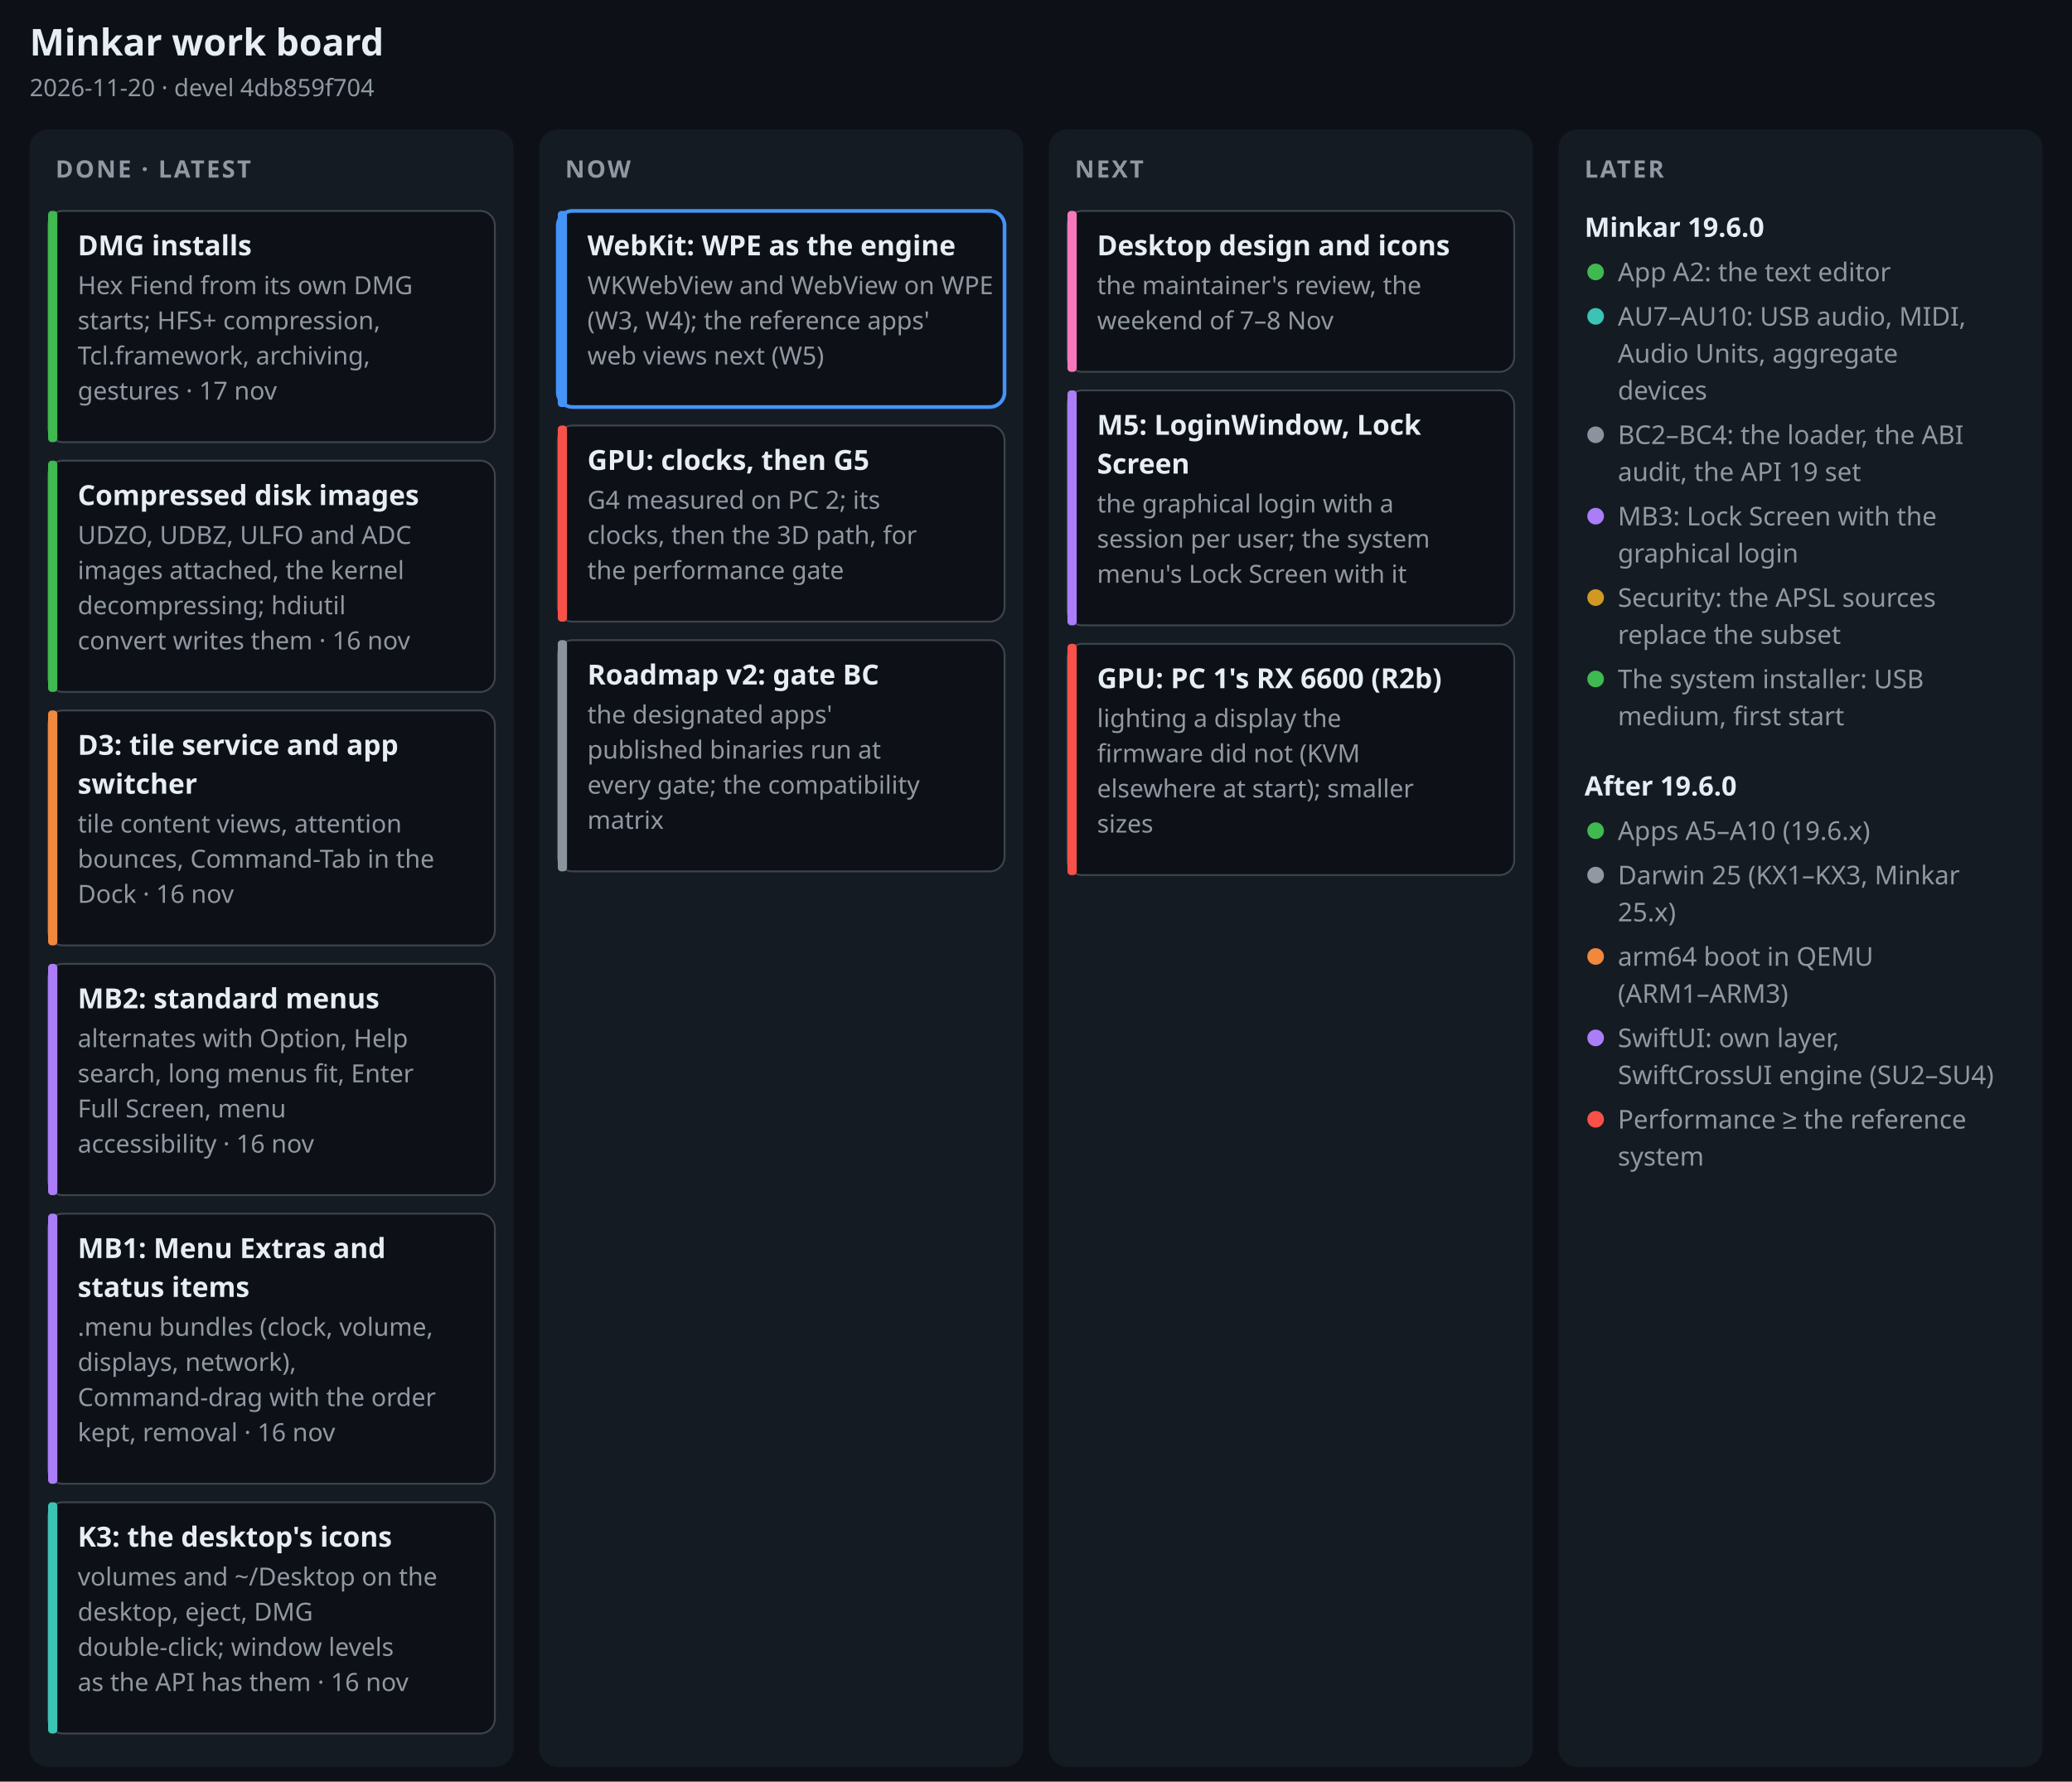
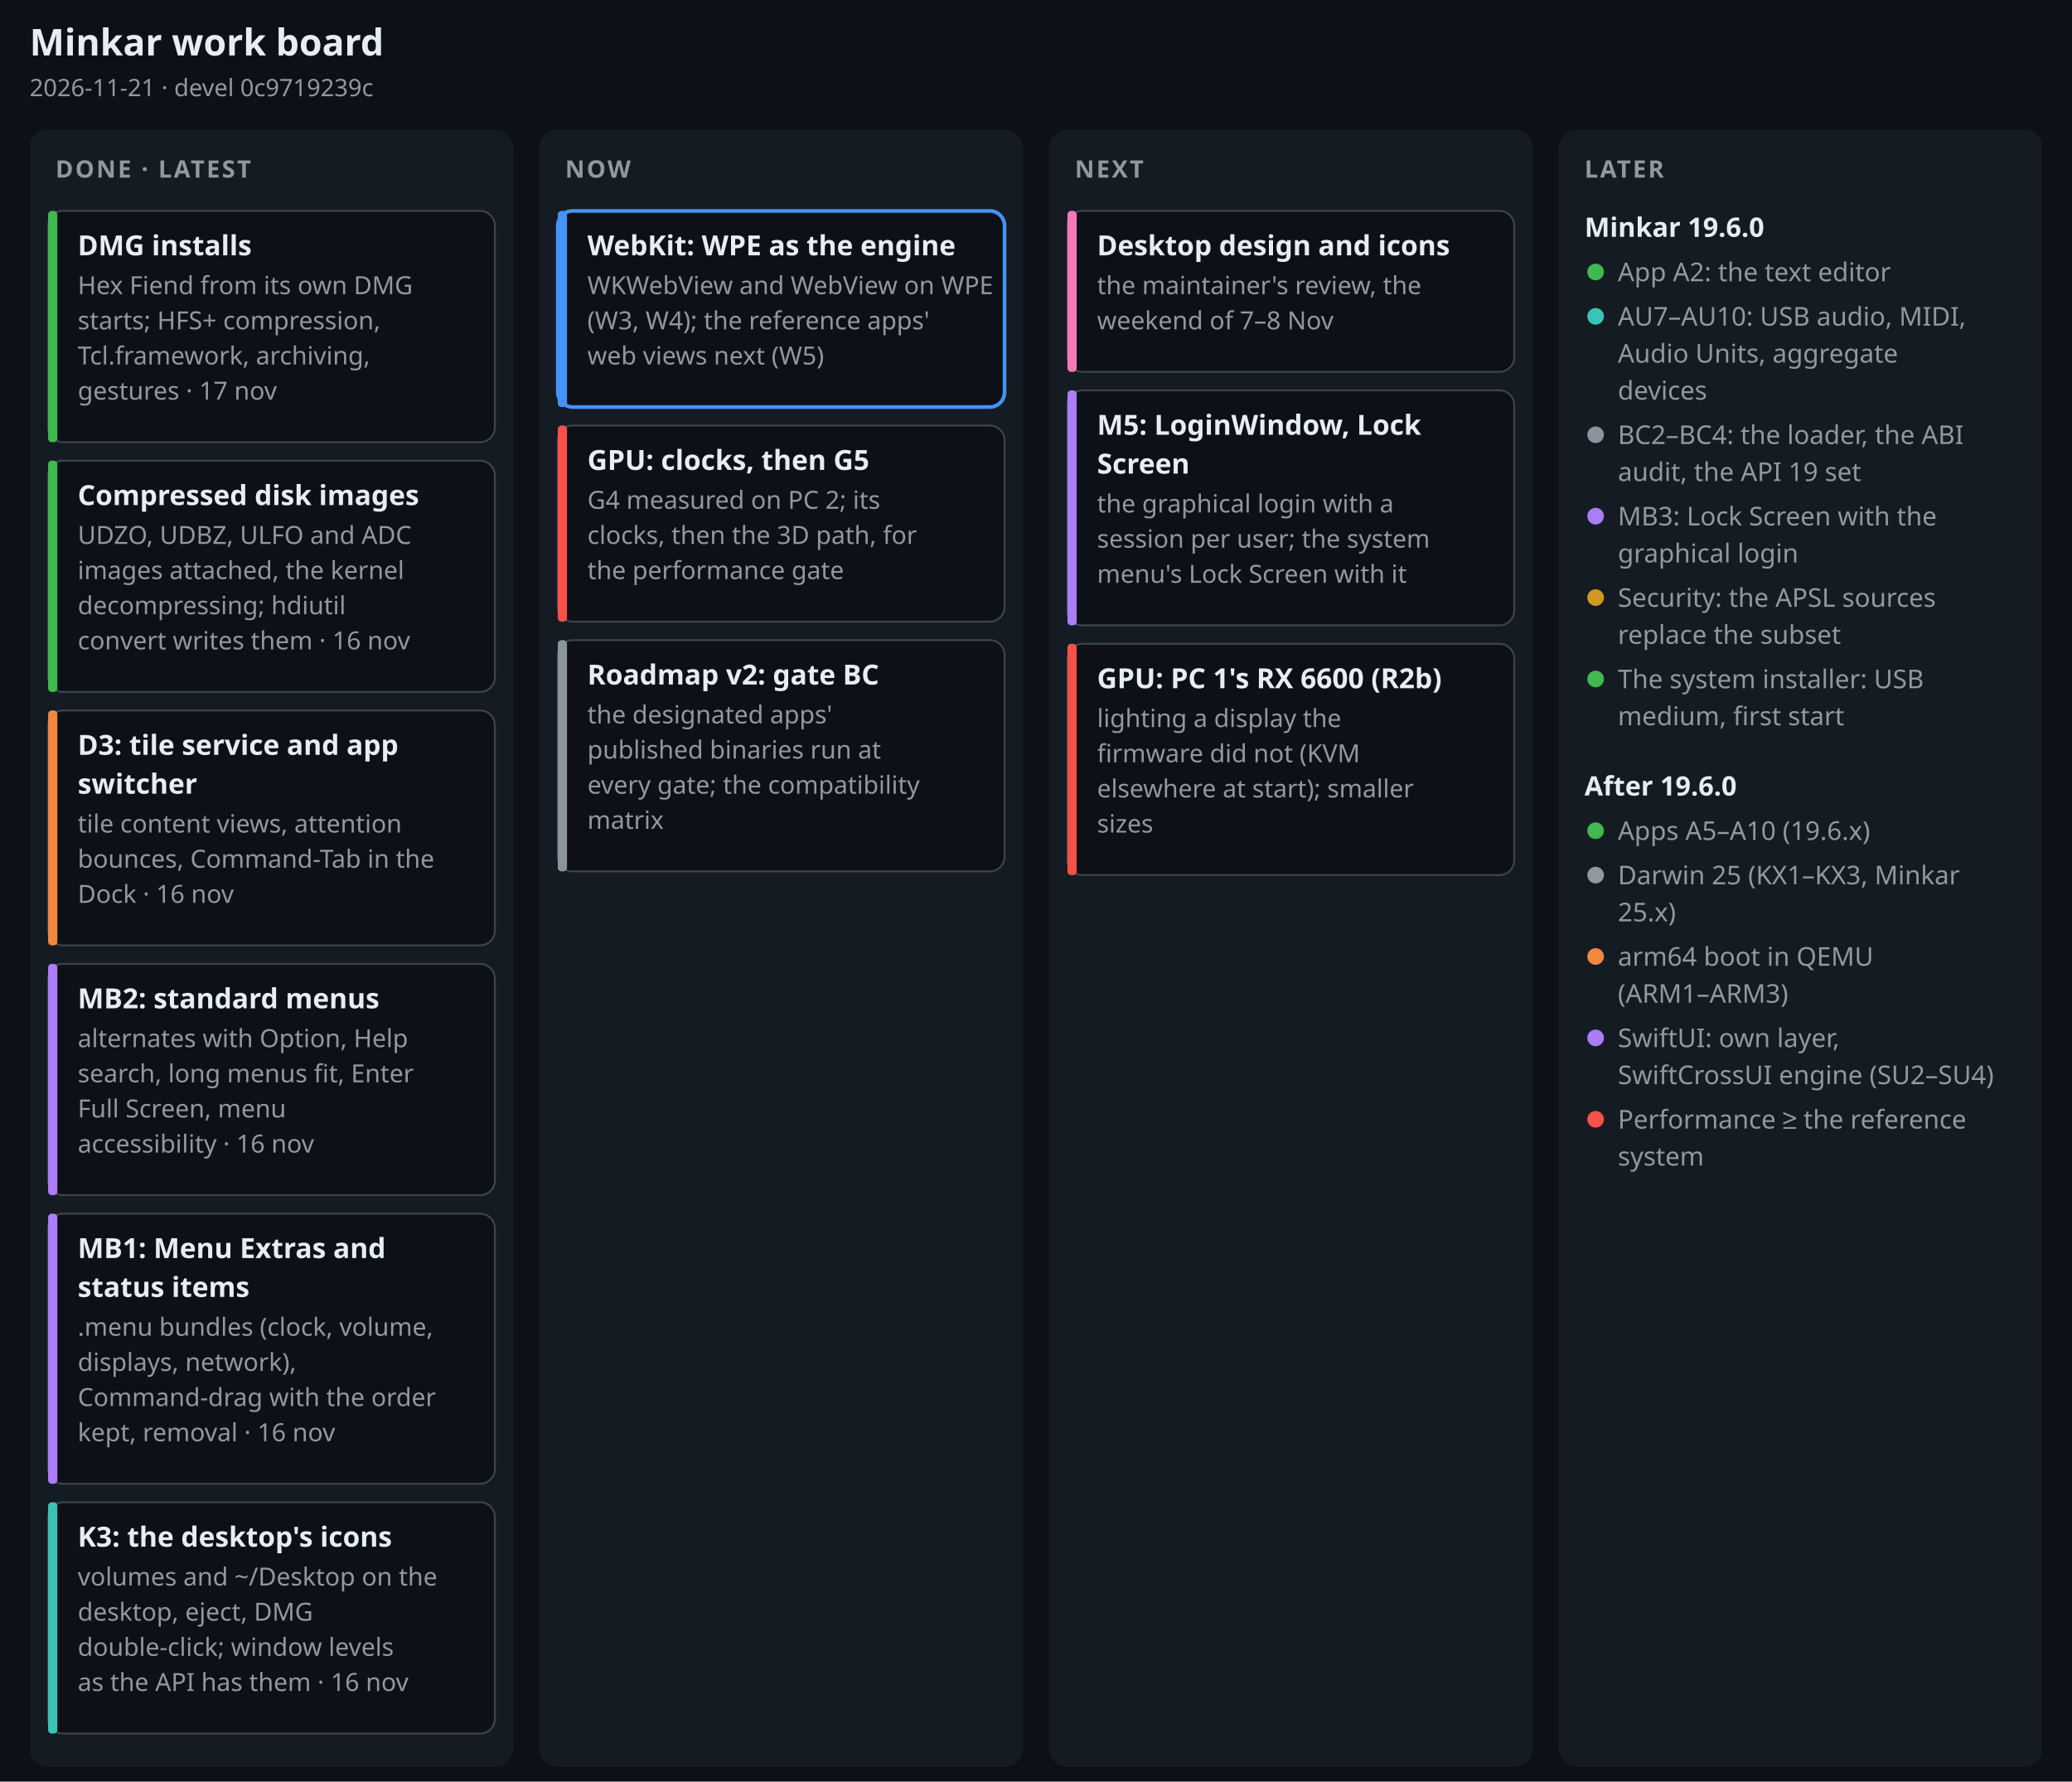
- <svg xmlns="http://www.w3.org/2000/svg" width="1120" height="963" viewBox="0 0 1120 963" font-family="-apple-system, BlinkMacSystemFont, 'Segoe UI', 'Noto Sans', Helvetica, Arial, sans-serif" role="img" aria-label="Minkar work board, 2026-11-20">
+ <svg xmlns="http://www.w3.org/2000/svg" width="1120" height="963" viewBox="0 0 1120 963" font-family="-apple-system, BlinkMacSystemFont, 'Segoe UI', 'Noto Sans', Helvetica, Arial, sans-serif" role="img" aria-label="Minkar work board, 2026-11-21">
  <rect width="1120" height="963" fill="#0d1117" />
  <text x="16" y="30" font-size="20" font-weight="700" fill="#e6edf3" text-anchor="start">Minkar work board</text>
-   <text x="16" y="52" font-size="13" font-weight="400" fill="#9198a1" text-anchor="start">2026-11-20 · devel 4db859f704</text>
+   <text x="16" y="52" font-size="13" font-weight="400" fill="#9198a1" text-anchor="start">2026-11-21 · devel 0c9719239c</text>
  <rect x="16" y="70" width="261.5" height="885" rx="10" fill="#151b23" />
  <text x="30" y="96" font-size="13" font-weight="700" fill="#9198a1" text-anchor="start" letter-spacing=".08em">DONE · LATEST</text>
  <rect x="26" y="114" width="241.5" height="125" rx="8" fill="#0d1117" stroke="#3d444d" stroke-width="1" />
  <rect x="26" y="114" width="5" height="125" rx="2" fill="#3fb950" />
  <text x="42" y="138" font-size="15" font-weight="650" fill="#e6edf3" text-anchor="start">DMG installs</text>
  <text x="42" y="159" font-size="13.5" font-weight="400" fill="#9198a1" text-anchor="start">Hex Fiend from its own DMG</text>
  <text x="42" y="178" font-size="13.5" font-weight="400" fill="#9198a1" text-anchor="start">starts; HFS+ compression,</text>
  <text x="42" y="197" font-size="13.5" font-weight="400" fill="#9198a1" text-anchor="start">Tcl.framework, archiving,</text>
  <text x="42" y="216" font-size="13.5" font-weight="400" fill="#9198a1" text-anchor="start">gestures · 17 nov</text>
  <rect x="26" y="249" width="241.5" height="125" rx="8" fill="#0d1117" stroke="#3d444d" stroke-width="1" />
  <rect x="26" y="249" width="5" height="125" rx="2" fill="#3fb950" />
  <text x="42" y="273" font-size="15" font-weight="650" fill="#e6edf3" text-anchor="start">Compressed disk images</text>
  <text x="42" y="294" font-size="13.5" font-weight="400" fill="#9198a1" text-anchor="start">UDZO, UDBZ, ULFO and ADC</text>
  <text x="42" y="313" font-size="13.5" font-weight="400" fill="#9198a1" text-anchor="start">images attached, the kernel</text>
  <text x="42" y="332" font-size="13.5" font-weight="400" fill="#9198a1" text-anchor="start">decompressing; hdiutil</text>
  <text x="42" y="351" font-size="13.5" font-weight="400" fill="#9198a1" text-anchor="start">convert writes them · 16 nov</text>
  <rect x="26" y="384" width="241.5" height="127" rx="8" fill="#0d1117" stroke="#3d444d" stroke-width="1" />
  <rect x="26" y="384" width="5" height="127" rx="2" fill="#f0883e" />
  <text x="42" y="408" font-size="15" font-weight="650" fill="#e6edf3" text-anchor="start">D3: tile service and app</text>
  <text x="42" y="429" font-size="15" font-weight="650" fill="#e6edf3" text-anchor="start">switcher</text>
  <text x="42" y="450" font-size="13.5" font-weight="400" fill="#9198a1" text-anchor="start">tile content views, attention</text>
  <text x="42" y="469" font-size="13.5" font-weight="400" fill="#9198a1" text-anchor="start">bounces, Command-Tab in the</text>
  <text x="42" y="488" font-size="13.5" font-weight="400" fill="#9198a1" text-anchor="start">Dock · 16 nov</text>
  <rect x="26" y="521" width="241.5" height="125" rx="8" fill="#0d1117" stroke="#3d444d" stroke-width="1" />
  <rect x="26" y="521" width="5" height="125" rx="2" fill="#ab7df8" />
  <text x="42" y="545" font-size="15" font-weight="650" fill="#e6edf3" text-anchor="start">MB2: standard menus</text>
  <text x="42" y="566" font-size="13.5" font-weight="400" fill="#9198a1" text-anchor="start">alternates with Option, Help</text>
  <text x="42" y="585" font-size="13.5" font-weight="400" fill="#9198a1" text-anchor="start">search, long menus fit, Enter</text>
  <text x="42" y="604" font-size="13.5" font-weight="400" fill="#9198a1" text-anchor="start">Full Screen, menu</text>
  <text x="42" y="623" font-size="13.5" font-weight="400" fill="#9198a1" text-anchor="start">accessibility · 16 nov</text>
  <rect x="26" y="656" width="241.5" height="146" rx="8" fill="#0d1117" stroke="#3d444d" stroke-width="1" />
  <rect x="26" y="656" width="5" height="146" rx="2" fill="#ab7df8" />
  <text x="42" y="680" font-size="15" font-weight="650" fill="#e6edf3" text-anchor="start">MB1: Menu Extras and</text>
  <text x="42" y="701" font-size="15" font-weight="650" fill="#e6edf3" text-anchor="start">status items</text>
  <text x="42" y="722" font-size="13.5" font-weight="400" fill="#9198a1" text-anchor="start">.menu bundles (clock, volume,</text>
  <text x="42" y="741" font-size="13.5" font-weight="400" fill="#9198a1" text-anchor="start">displays, network),</text>
  <text x="42" y="760" font-size="13.5" font-weight="400" fill="#9198a1" text-anchor="start">Command-drag with the order</text>
  <text x="42" y="779" font-size="13.5" font-weight="400" fill="#9198a1" text-anchor="start">kept, removal · 16 nov</text>
  <rect x="26" y="812" width="241.5" height="125" rx="8" fill="#0d1117" stroke="#3d444d" stroke-width="1" />
  <rect x="26" y="812" width="5" height="125" rx="2" fill="#3bc4b5" />
  <text x="42" y="836" font-size="15" font-weight="650" fill="#e6edf3" text-anchor="start">K3: the desktop's icons</text>
  <text x="42" y="857" font-size="13.5" font-weight="400" fill="#9198a1" text-anchor="start">volumes and ~/Desktop on the</text>
  <text x="42" y="876" font-size="13.5" font-weight="400" fill="#9198a1" text-anchor="start">desktop, eject, DMG</text>
  <text x="42" y="895" font-size="13.5" font-weight="400" fill="#9198a1" text-anchor="start">double-click; window levels</text>
  <text x="42" y="914" font-size="13.5" font-weight="400" fill="#9198a1" text-anchor="start">as the API has them · 16 nov</text>
  <rect x="291.5" y="70" width="261.5" height="885" rx="10" fill="#151b23" />
  <text x="305.5" y="96" font-size="13" font-weight="700" fill="#9198a1" text-anchor="start" letter-spacing=".08em">NOW</text>
  <rect x="301.5" y="114" width="241.5" height="106" rx="8" fill="#0d1117" stroke="#4493f8" stroke-width="2" />
  <rect x="301.5" y="114" width="5" height="106" rx="2" fill="#4493f8" />
  <text x="317.5" y="138" font-size="15" font-weight="650" fill="#e6edf3" text-anchor="start">WebKit: WPE as the engine</text>
  <text x="317.5" y="159" font-size="13.5" font-weight="400" fill="#9198a1" text-anchor="start">WKWebView and WebView on WPE</text>
  <text x="317.5" y="178" font-size="13.5" font-weight="400" fill="#9198a1" text-anchor="start">(W3, W4); the reference apps'</text>
  <text x="317.5" y="197" font-size="13.5" font-weight="400" fill="#9198a1" text-anchor="start">web views next (W5)</text>
  <rect x="301.5" y="230" width="241.5" height="106" rx="8" fill="#0d1117" stroke="#3d444d" stroke-width="1" />
  <rect x="301.5" y="230" width="5" height="106" rx="2" fill="#f85149" />
  <text x="317.5" y="254" font-size="15" font-weight="650" fill="#e6edf3" text-anchor="start">GPU: clocks, then G5</text>
  <text x="317.5" y="275" font-size="13.5" font-weight="400" fill="#9198a1" text-anchor="start">G4 measured on PC 2; its</text>
  <text x="317.5" y="294" font-size="13.5" font-weight="400" fill="#9198a1" text-anchor="start">clocks, then the 3D path, for</text>
  <text x="317.5" y="313" font-size="13.5" font-weight="400" fill="#9198a1" text-anchor="start">the performance gate</text>
  <rect x="301.5" y="346" width="241.5" height="125" rx="8" fill="#0d1117" stroke="#3d444d" stroke-width="1" />
  <rect x="301.5" y="346" width="5" height="125" rx="2" fill="#8b949e" />
  <text x="317.5" y="370" font-size="15" font-weight="650" fill="#e6edf3" text-anchor="start">Roadmap v2: gate BC</text>
  <text x="317.5" y="391" font-size="13.5" font-weight="400" fill="#9198a1" text-anchor="start">the designated apps'</text>
  <text x="317.5" y="410" font-size="13.5" font-weight="400" fill="#9198a1" text-anchor="start">published binaries run at</text>
  <text x="317.5" y="429" font-size="13.5" font-weight="400" fill="#9198a1" text-anchor="start">every gate; the compatibility</text>
  <text x="317.5" y="448" font-size="13.5" font-weight="400" fill="#9198a1" text-anchor="start">matrix</text>
  <rect x="567" y="70" width="261.5" height="885" rx="10" fill="#151b23" />
  <text x="581" y="96" font-size="13" font-weight="700" fill="#9198a1" text-anchor="start" letter-spacing=".08em">NEXT</text>
  <rect x="577" y="114" width="241.5" height="87" rx="8" fill="#0d1117" stroke="#3d444d" stroke-width="1" />
  <rect x="577" y="114" width="5" height="87" rx="2" fill="#f778ba" />
  <text x="593" y="138" font-size="15" font-weight="650" fill="#e6edf3" text-anchor="start">Desktop design and icons</text>
  <text x="593" y="159" font-size="13.5" font-weight="400" fill="#9198a1" text-anchor="start">the maintainer's review, the</text>
  <text x="593" y="178" font-size="13.5" font-weight="400" fill="#9198a1" text-anchor="start">weekend of 7–8 Nov</text>
  <rect x="577" y="211" width="241.5" height="127" rx="8" fill="#0d1117" stroke="#3d444d" stroke-width="1" />
  <rect x="577" y="211" width="5" height="127" rx="2" fill="#ab7df8" />
  <text x="593" y="235" font-size="15" font-weight="650" fill="#e6edf3" text-anchor="start">M5: LoginWindow, Lock</text>
  <text x="593" y="256" font-size="15" font-weight="650" fill="#e6edf3" text-anchor="start">Screen</text>
  <text x="593" y="277" font-size="13.5" font-weight="400" fill="#9198a1" text-anchor="start">the graphical login with a</text>
  <text x="593" y="296" font-size="13.5" font-weight="400" fill="#9198a1" text-anchor="start">session per user; the system</text>
  <text x="593" y="315" font-size="13.5" font-weight="400" fill="#9198a1" text-anchor="start">menu's Lock Screen with it</text>
  <rect x="577" y="348" width="241.5" height="125" rx="8" fill="#0d1117" stroke="#3d444d" stroke-width="1" />
  <rect x="577" y="348" width="5" height="125" rx="2" fill="#f85149" />
  <text x="593" y="372" font-size="15" font-weight="650" fill="#e6edf3" text-anchor="start">GPU: PC 1's RX 6600 (R2b)</text>
  <text x="593" y="393" font-size="13.5" font-weight="400" fill="#9198a1" text-anchor="start">lighting a display the</text>
  <text x="593" y="412" font-size="13.5" font-weight="400" fill="#9198a1" text-anchor="start">firmware did not (KVM</text>
  <text x="593" y="431" font-size="13.5" font-weight="400" fill="#9198a1" text-anchor="start">elsewhere at start); smaller</text>
  <text x="593" y="450" font-size="13.5" font-weight="400" fill="#9198a1" text-anchor="start">sizes</text>
  <rect x="842.5" y="70" width="261.5" height="885" rx="10" fill="#151b23" />
  <text x="856.5" y="96" font-size="13" font-weight="700" fill="#9198a1" text-anchor="start" letter-spacing=".08em">LATER</text>
  <text x="856.5" y="128" font-size="14.5" font-weight="700" fill="#e6edf3" text-anchor="start">Minkar 19.6.0</text>
  <circle cx="862.5" cy="147" r="4.5" fill="#3fb950" />
  <text x="874.5" y="152" font-size="14" font-weight="400" fill="#9198a1" text-anchor="start">App A2: the text editor</text>
  <circle cx="862.5" cy="171" r="4.5" fill="#3bc4b5" />
  <text x="874.5" y="176" font-size="14" font-weight="400" fill="#9198a1" text-anchor="start">AU7–AU10: USB audio, MIDI,</text>
  <text x="874.5" y="196" font-size="14" font-weight="400" fill="#9198a1" text-anchor="start">Audio Units, aggregate</text>
  <text x="874.5" y="216" font-size="14" font-weight="400" fill="#9198a1" text-anchor="start">devices</text>
  <circle cx="862.5" cy="235" r="4.5" fill="#8b949e" />
  <text x="874.5" y="240" font-size="14" font-weight="400" fill="#9198a1" text-anchor="start">BC2–BC4: the loader, the ABI</text>
  <text x="874.5" y="260" font-size="14" font-weight="400" fill="#9198a1" text-anchor="start">audit, the API 19 set</text>
  <circle cx="862.5" cy="279" r="4.5" fill="#ab7df8" />
  <text x="874.5" y="284" font-size="14" font-weight="400" fill="#9198a1" text-anchor="start">MB3: Lock Screen with the</text>
  <text x="874.5" y="304" font-size="14" font-weight="400" fill="#9198a1" text-anchor="start">graphical login</text>
  <circle cx="862.5" cy="323" r="4.5" fill="#d29922" />
  <text x="874.5" y="328" font-size="14" font-weight="400" fill="#9198a1" text-anchor="start">Security: the APSL sources</text>
  <text x="874.5" y="348" font-size="14" font-weight="400" fill="#9198a1" text-anchor="start">replace the subset</text>
  <circle cx="862.5" cy="367" r="4.5" fill="#3fb950" />
  <text x="874.5" y="372" font-size="14" font-weight="400" fill="#9198a1" text-anchor="start">The system installer: USB</text>
  <text x="874.5" y="392" font-size="14" font-weight="400" fill="#9198a1" text-anchor="start">medium, first start</text>
  <text x="856.5" y="430" font-size="14.5" font-weight="700" fill="#e6edf3" text-anchor="start">After 19.6.0</text>
  <circle cx="862.5" cy="449" r="4.5" fill="#3fb950" />
  <text x="874.5" y="454" font-size="14" font-weight="400" fill="#9198a1" text-anchor="start">Apps A5–A10 (19.6.x)</text>
  <circle cx="862.5" cy="473" r="4.5" fill="#9198a1" />
  <text x="874.5" y="478" font-size="14" font-weight="400" fill="#9198a1" text-anchor="start">Darwin 25 (KX1–KX3, Minkar</text>
  <text x="874.5" y="498" font-size="14" font-weight="400" fill="#9198a1" text-anchor="start">25.x)</text>
  <circle cx="862.5" cy="517" r="4.5" fill="#f0883e" />
  <text x="874.5" y="522" font-size="14" font-weight="400" fill="#9198a1" text-anchor="start">arm64 boot in QEMU</text>
  <text x="874.5" y="542" font-size="14" font-weight="400" fill="#9198a1" text-anchor="start">(ARM1–ARM3)</text>
  <circle cx="862.5" cy="561" r="4.5" fill="#ab7df8" />
  <text x="874.5" y="566" font-size="14" font-weight="400" fill="#9198a1" text-anchor="start">SwiftUI: own layer,</text>
  <text x="874.5" y="586" font-size="14" font-weight="400" fill="#9198a1" text-anchor="start">SwiftCrossUI engine (SU2–SU4)</text>
  <circle cx="862.5" cy="605" r="4.5" fill="#f85149" />
  <text x="874.5" y="610" font-size="14" font-weight="400" fill="#9198a1" text-anchor="start">Performance ≥ the reference</text>
  <text x="874.5" y="630" font-size="14" font-weight="400" fill="#9198a1" text-anchor="start">system</text>
</svg>
